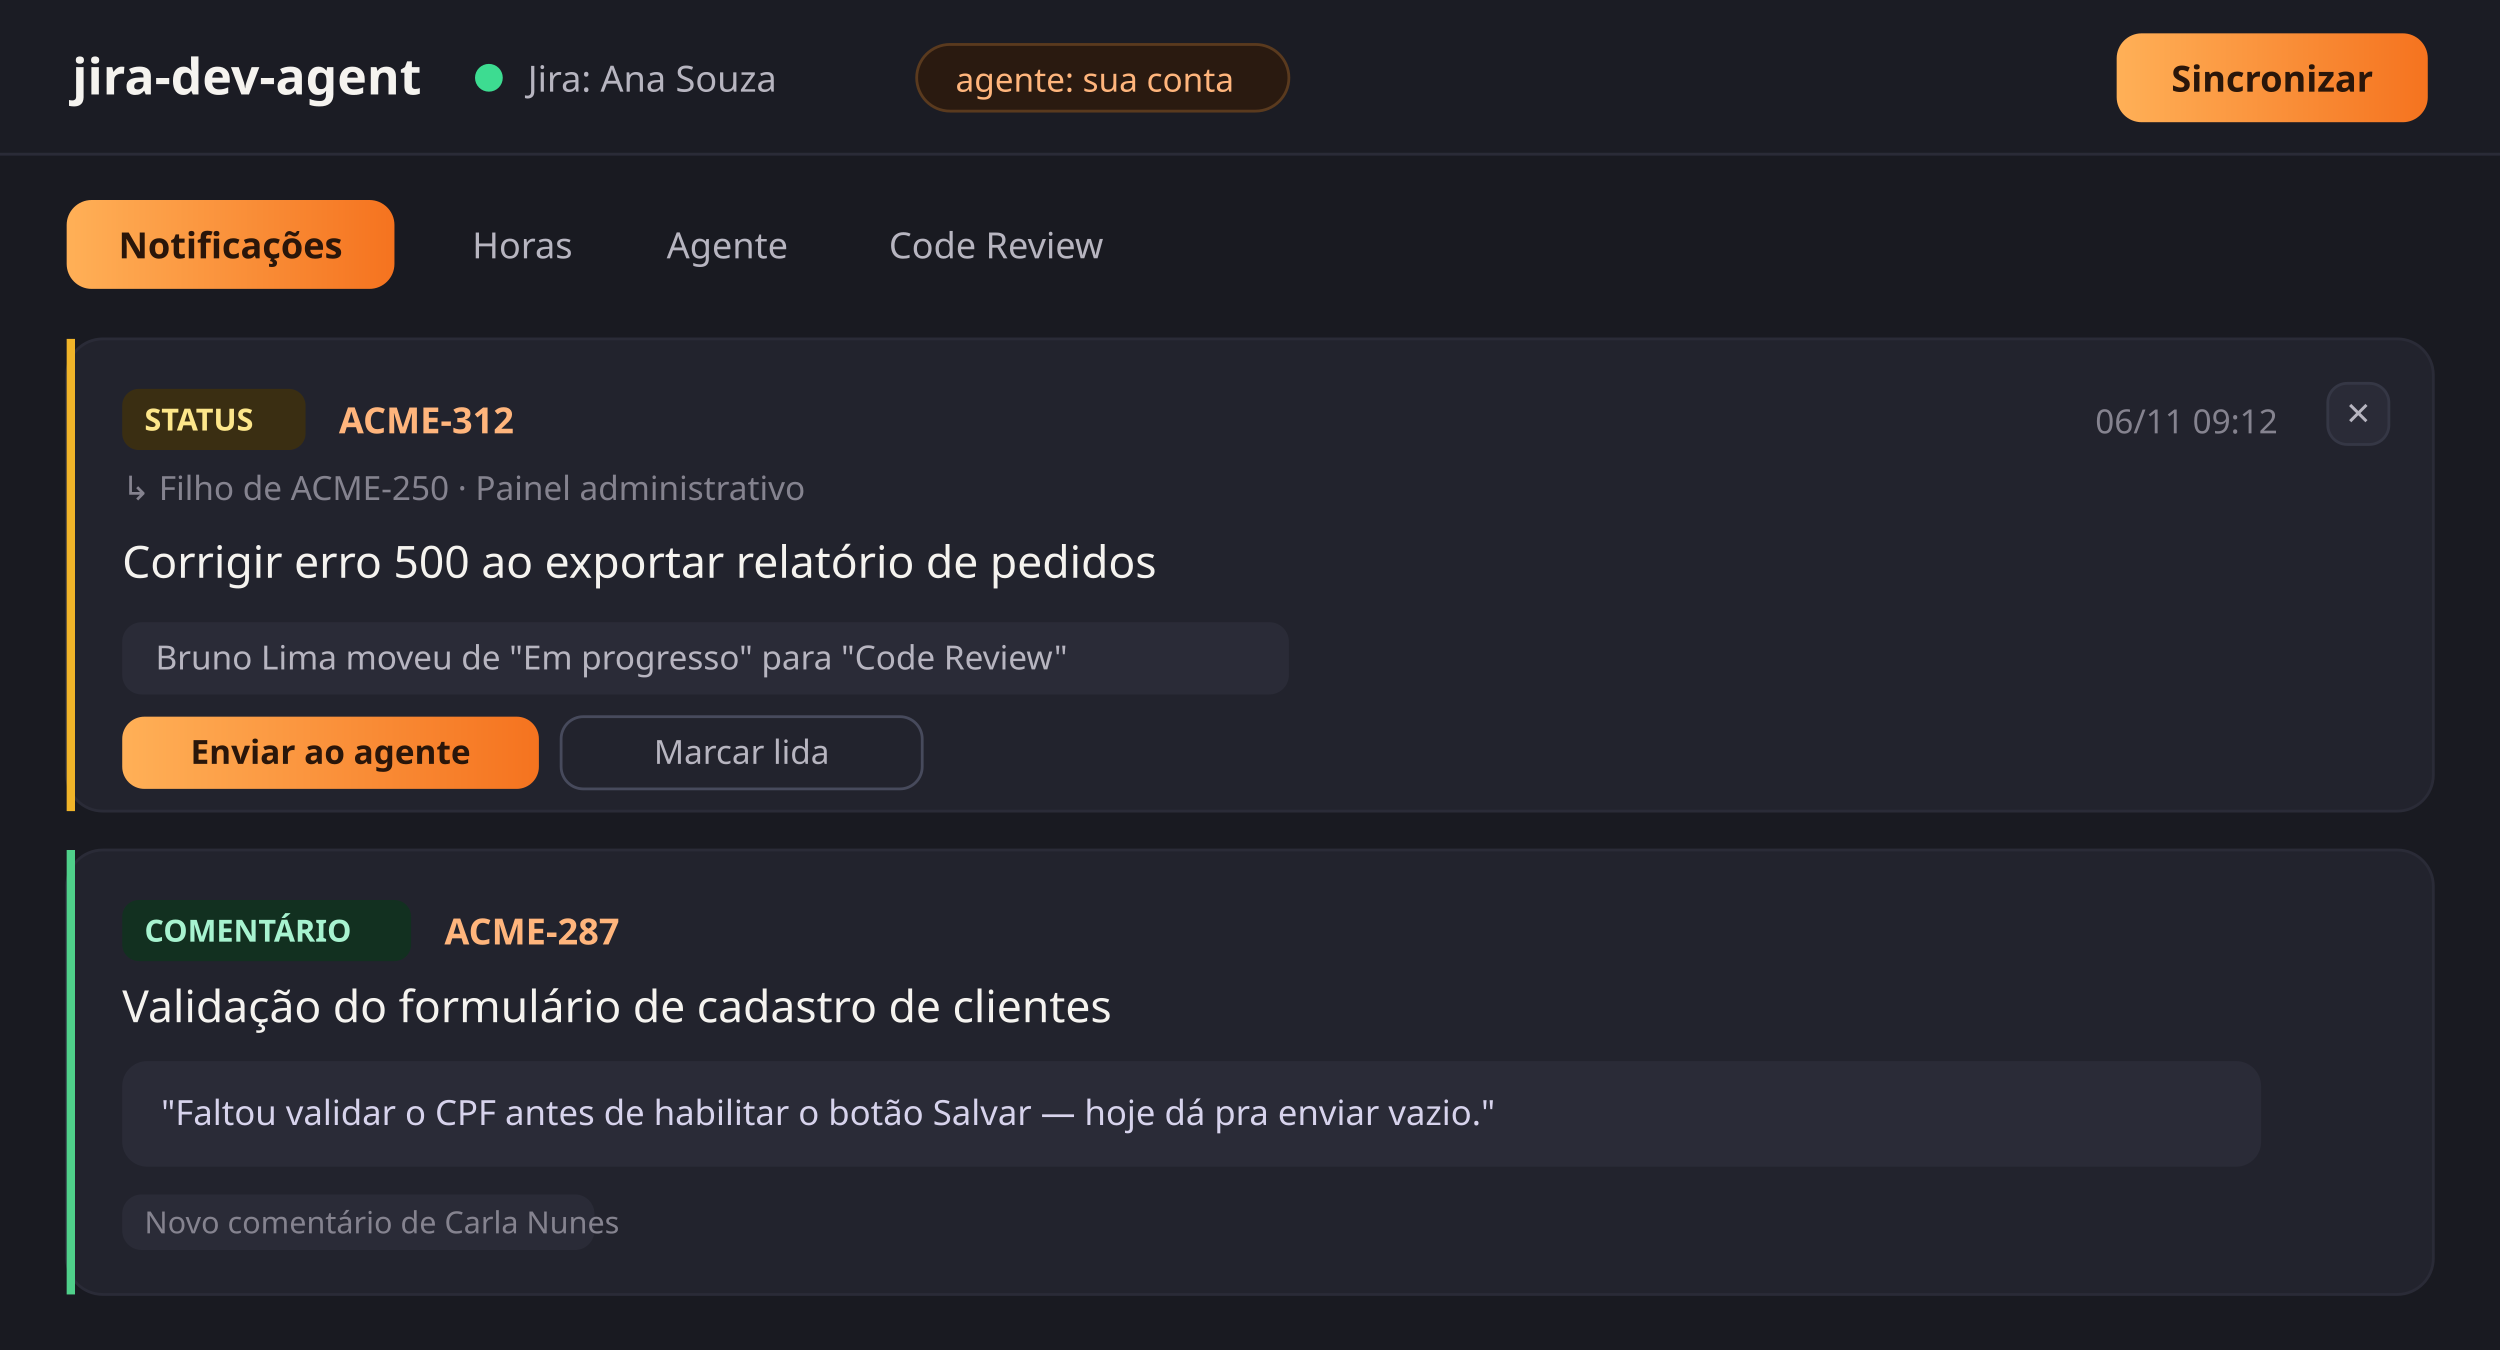
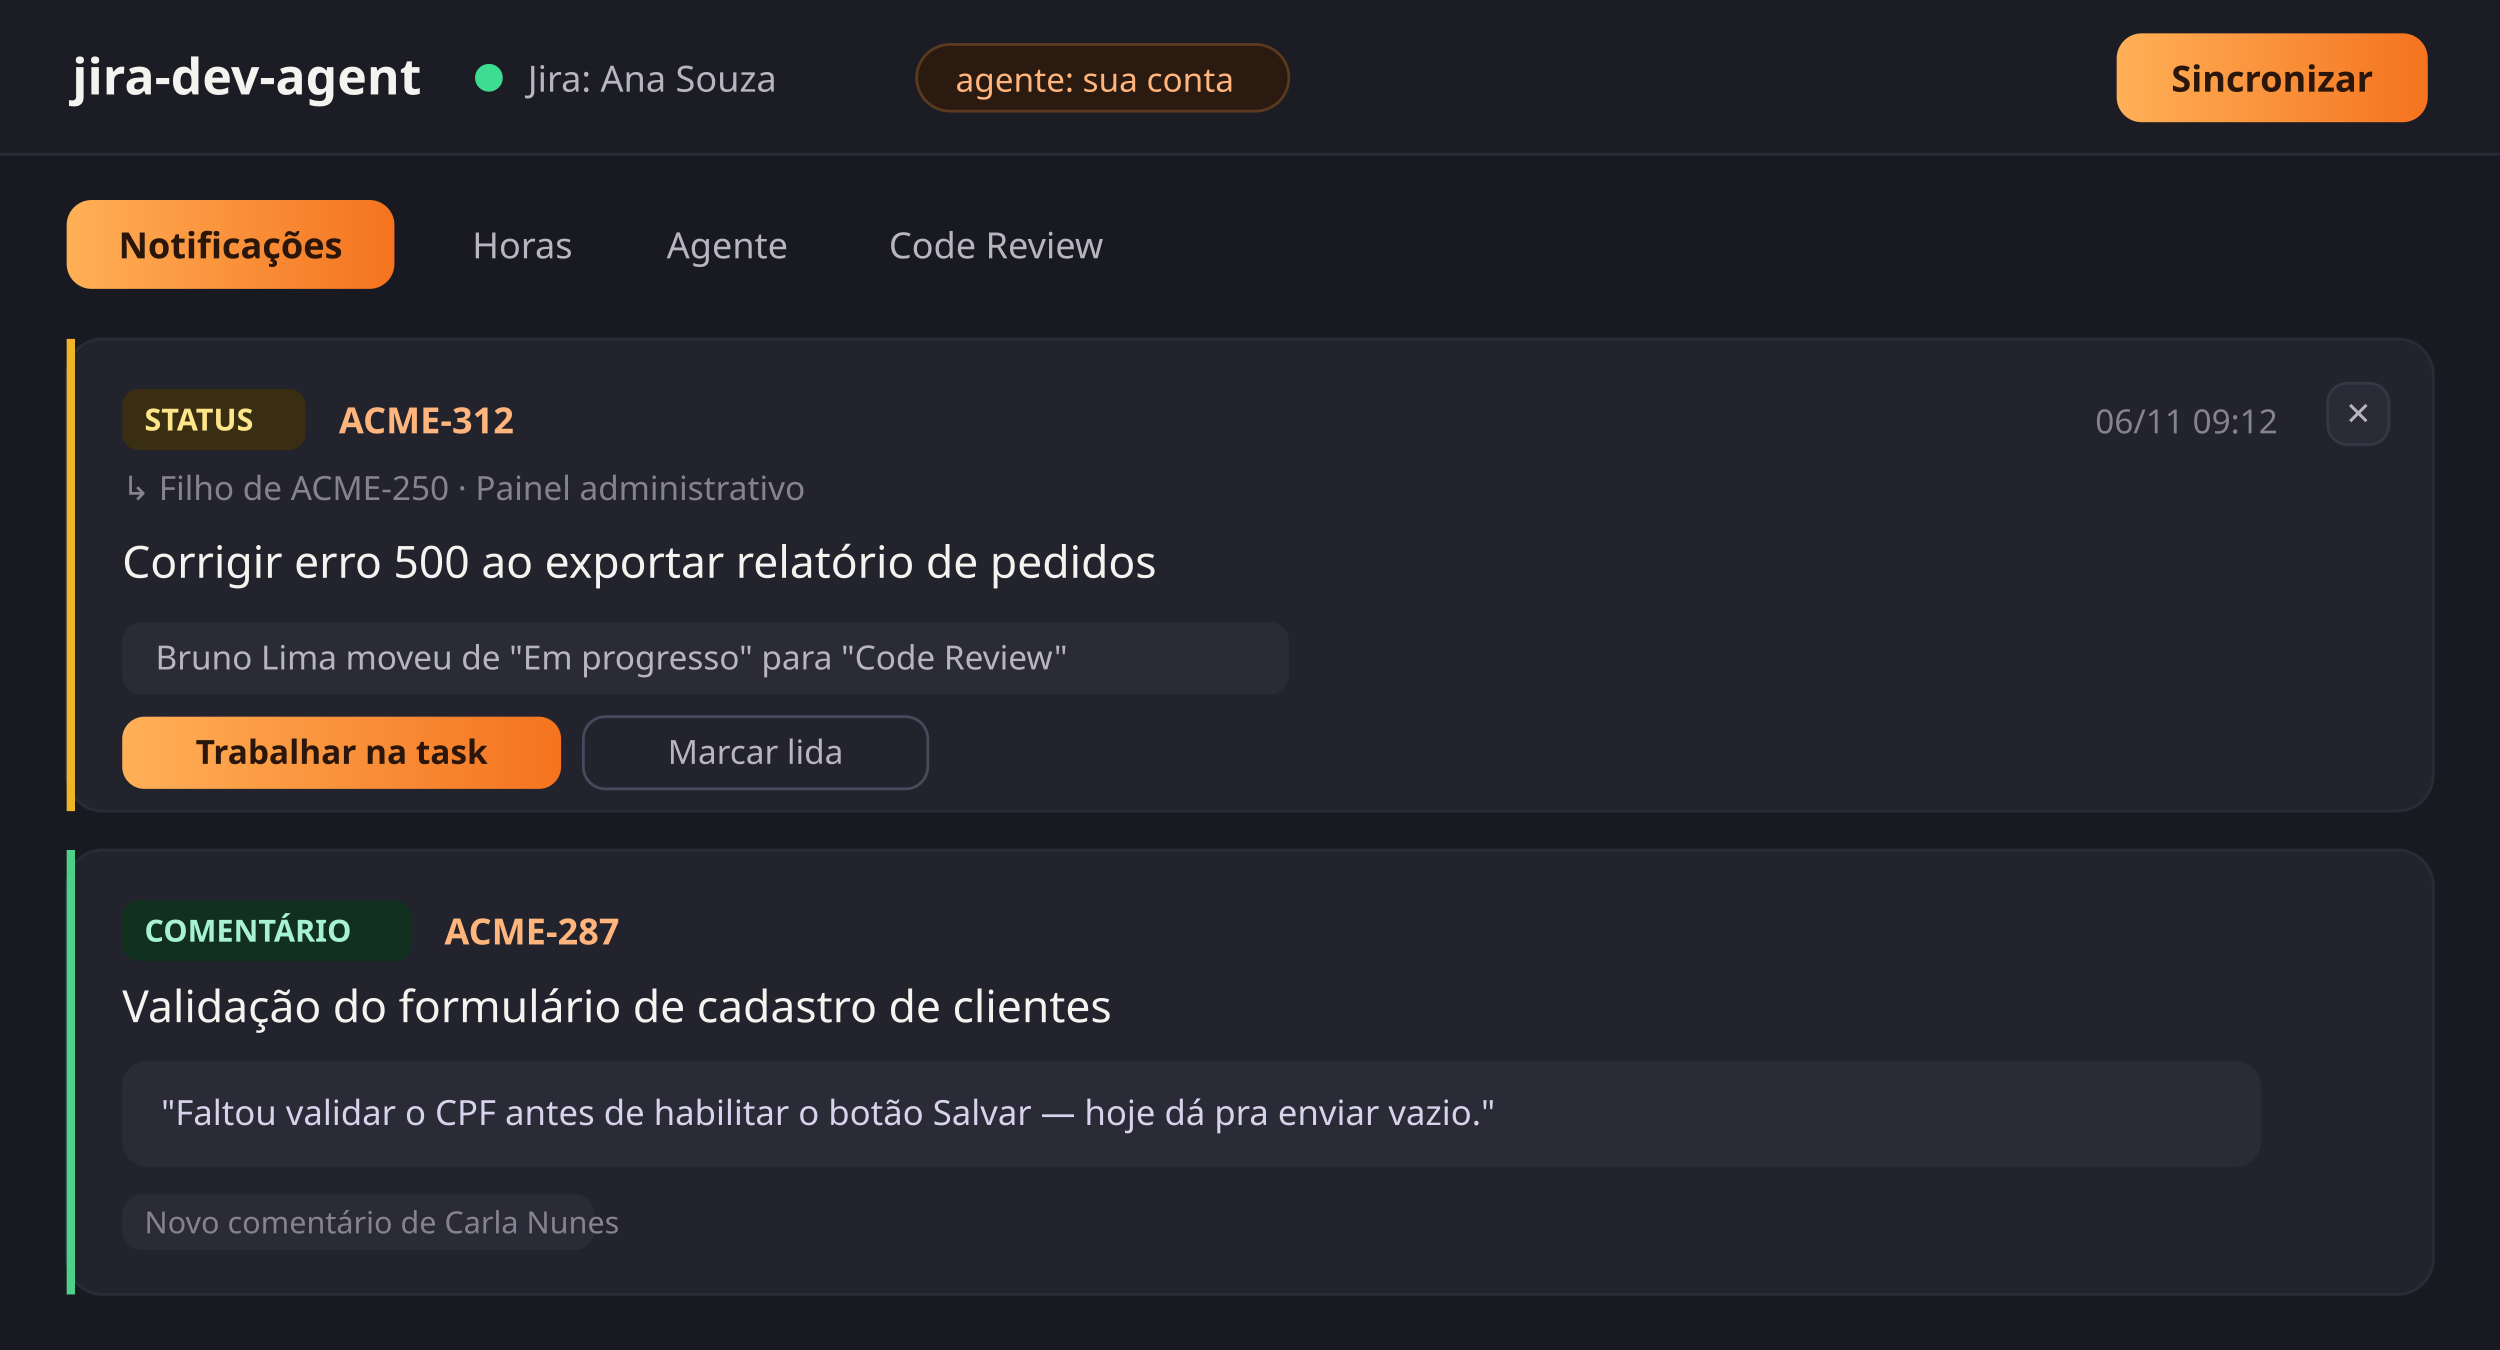
<svg xmlns="http://www.w3.org/2000/svg" width="900" height="486" viewBox="0 0 900 486" role="img" aria-label="Notificações" font-family="system-ui,'Segoe UI',sans-serif">
  <defs>
    <linearGradient id="or" x1="0" y1="0" x2="1" y2="0">
      <stop offset="0" stop-color="#ffb057" />
      <stop offset="1" stop-color="#f5731f" />
    </linearGradient>
  </defs>
  <rect width="900" height="486" fill="#191a21" />
  <rect x="0" y="0" width="900" height="56" fill="#1b1c24" />
  <rect x="0" y="55" width="900" height="1" fill="#2a2b37" />
  <text x="26" y="34" font-size="18" font-weight="800" fill="#f5f3ef">jira-dev-agent</text>
  <circle cx="176" cy="28" r="5" fill="#3ddc91" />
  <text x="190" y="33" font-size="13" fill="#b7b5c0">Jira: Ana Souza</text>
  <rect x="330" y="16" width="134" height="24" rx="12" fill="#2a1a10" stroke="#5a3a1e" />
  <text x="344" y="33" font-size="12" fill="#ffb57c">agente: sua conta</text>
  <rect x="762" y="12" width="112" height="32" rx="9" fill="url(#or)" />
  <text x="818" y="33" font-size="13" font-weight="600" fill="#2a160a" text-anchor="middle">Sincronizar</text>
  <rect x="24" y="72" width="118" height="32" rx="9" fill="url(#or)" />
  <text x="83" y="93" font-size="13" font-weight="600" fill="#2a160a" text-anchor="middle">Notificações</text>
  <text x="170" y="93" font-size="13" fill="#b7b5c0">Horas</text>
  <text x="240" y="93" font-size="13" fill="#b7b5c0">Agente</text>
  <text x="320" y="93" font-size="13" fill="#b7b5c0">Code Review</text>
  <rect x="24" y="122" width="852" height="170" rx="13" fill="#22232d" stroke="#2a2b37" />
  <rect x="24" y="122" width="3" height="170" fill="#f0b429" />
  <rect x="44" y="140" width="66" height="22" rx="6" fill="#3a2e12" />
  <text x="52" y="155" font-size="11" font-weight="600" fill="#fde68a">STATUS</text>
  <text x="122" y="156" font-size="13" font-weight="600" fill="#ffb57c">ACME-312</text>
  <text x="820" y="156" font-size="12" fill="#85838f" text-anchor="end">06/11 09:12</text>
  <rect x="838" y="138" width="22" height="22" rx="7" fill="#2a2b37" stroke="#353745" />
  <text x="849" y="154" font-size="15" fill="#b7b5c0" text-anchor="middle">×</text>
  <text x="44" y="180" font-size="12" fill="#85838f">↳ Filho de ACME-250 · Painel administrativo</text>
  <text x="44" y="208" font-size="16" font-weight="500" fill="#f5f3ef">Corrigir erro 500 ao exportar relatório de pedidos</text>
  <rect x="44" y="224" width="420" height="26" rx="7" fill="#2a2b37" />
  <text x="56" y="241" font-size="12" fill="#b7b5c0">Bruno Lima moveu de "Em progresso" para "Code Review"</text>
-   <rect x="44" y="258" width="150" height="26" rx="8" fill="url(#or)" />
-   <text x="119" y="275" font-size="12" font-weight="600" fill="#2a160a" text-anchor="middle">Enviar ao agente</text>
-   <rect x="202" y="258" width="130" height="26" rx="8" fill="#22232d" stroke="#474a5c" />
-   <text x="267" y="275" font-size="12" fill="#b7b5c0" text-anchor="middle">Marcar lida</text>
+   <rect x="44" y="258" width="158" height="26" rx="8" fill="url(#or)" />
+   <text x="123" y="275" font-size="12" font-weight="600" fill="#2a160a" text-anchor="middle">Trabalhar na task</text>
+   <rect x="210" y="258" width="124" height="26" rx="8" fill="#22232d" stroke="#474a5c" />
+   <text x="272" y="275" font-size="12" fill="#b7b5c0" text-anchor="middle">Marcar lida</text>
  <rect x="24" y="306" width="852" height="160" rx="13" fill="#22232d" stroke="#2a2b37" />
  <rect x="24" y="306" width="3" height="160" fill="#4fd08a" />
  <rect x="44" y="324" width="104" height="22" rx="6" fill="#123020" />
  <text x="52" y="339" font-size="11" font-weight="600" fill="#a7f3d0">COMENTÁRIO</text>
  <text x="160" y="340" font-size="13" font-weight="600" fill="#ffb57c">ACME-287</text>
  <text x="44" y="368" font-size="16" font-weight="500" fill="#f5f3ef">Validação do formulário de cadastro de clientes</text>
  <rect x="44" y="382" width="770" height="38" rx="9" fill="#2a2b37" />
  <text x="58" y="405" font-size="12.5" fill="#d7d3ec">"Faltou validar o CPF antes de habilitar o botão Salvar — hoje dá pra enviar vazio."</text>
  <rect x="44" y="430" width="170" height="20" rx="7" fill="#2a2b37" />
  <text x="52" y="444" font-size="11" fill="#85838f">Novo comentário de Carla Nunes</text>
</svg>
